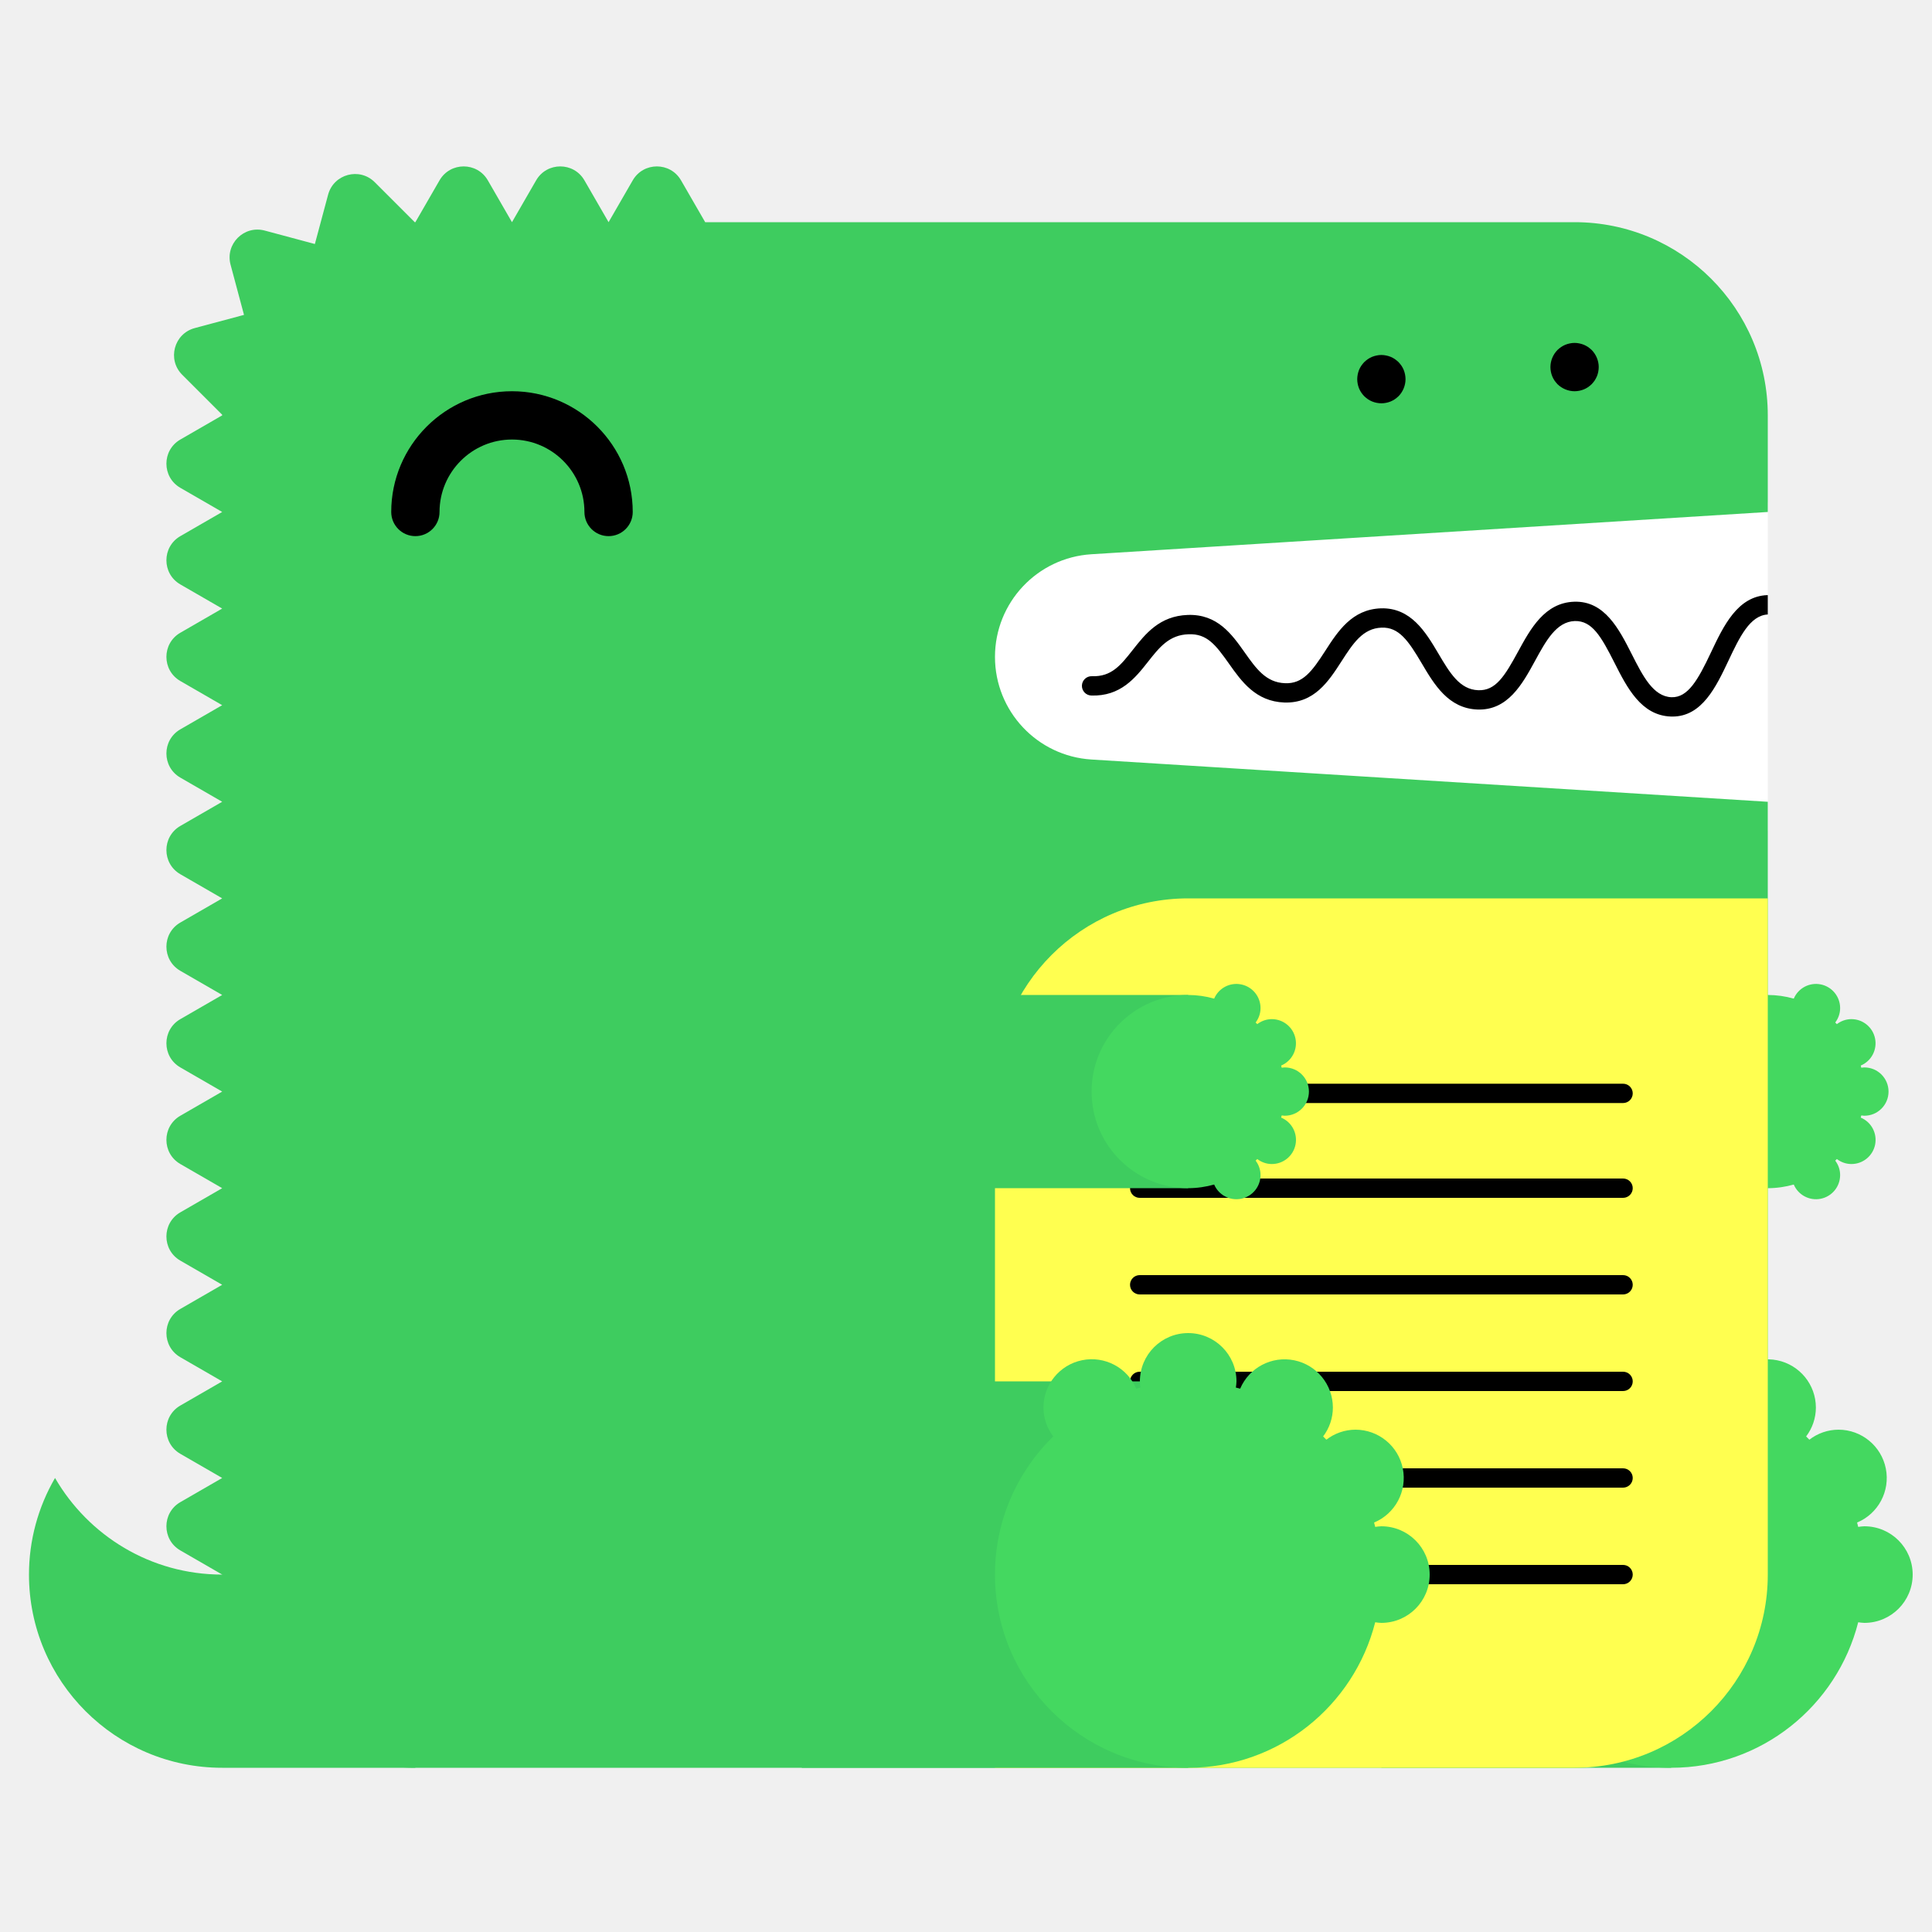
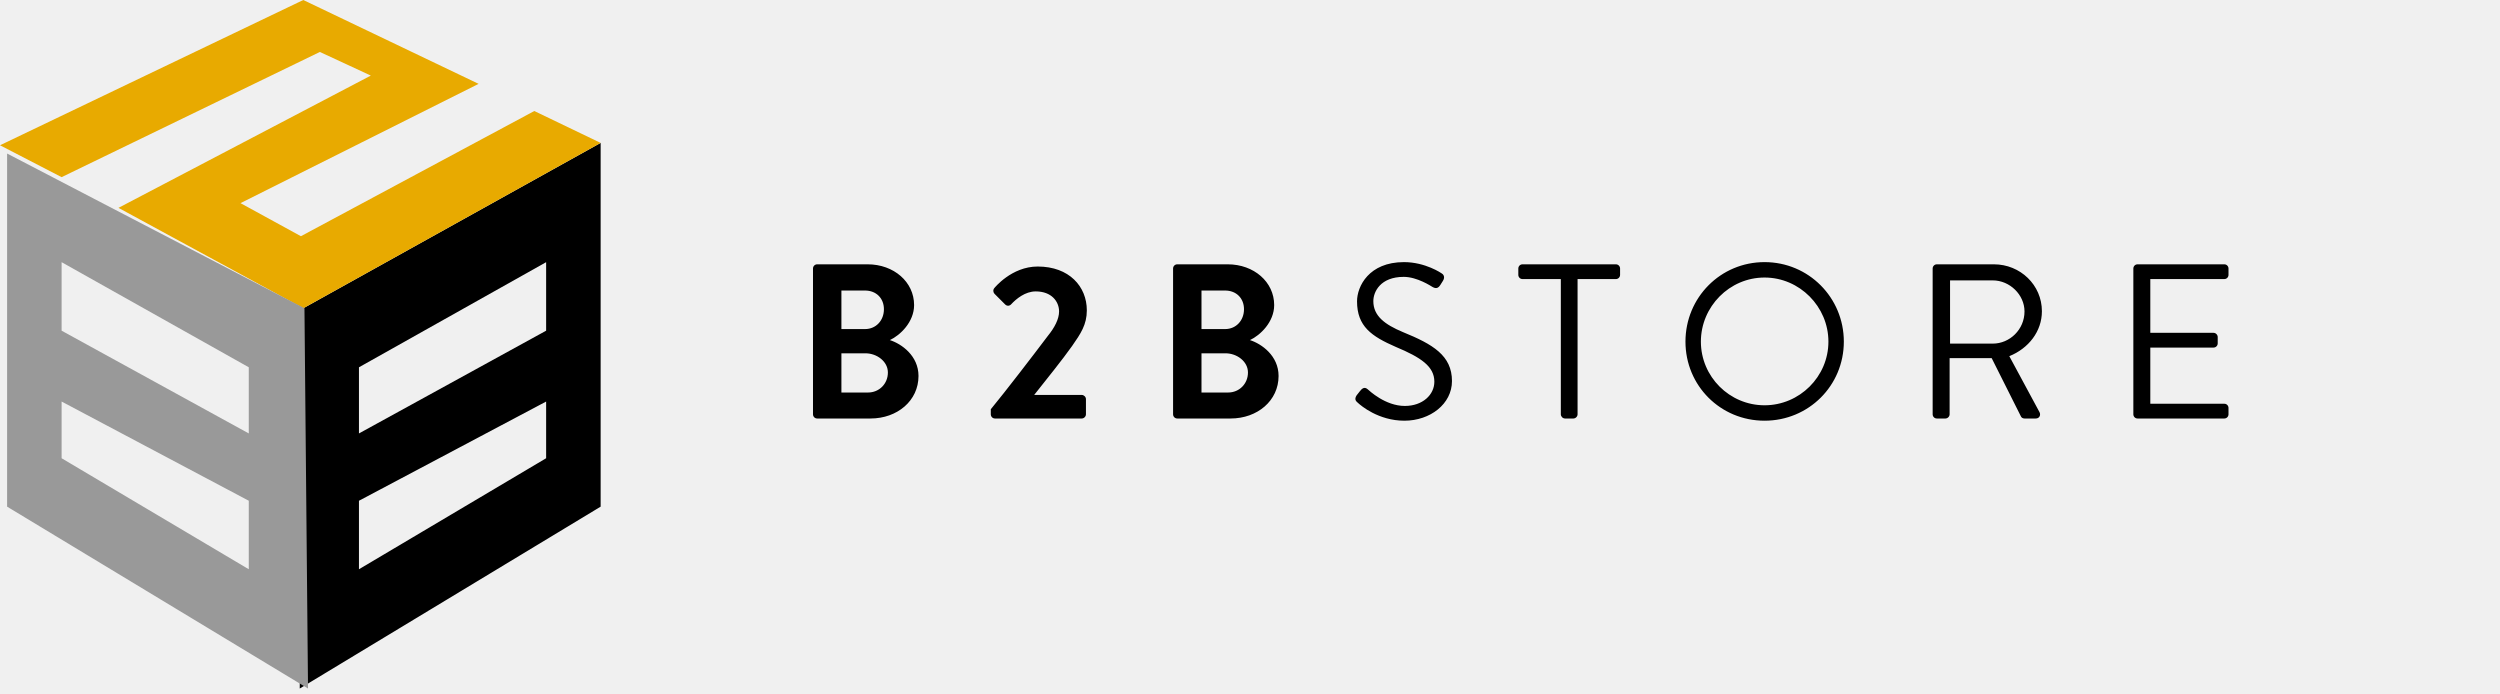
- <svg xmlns="http://www.w3.org/2000/svg" width="200" height="200" viewBox="0 0 200 200">
-   <g fill="none" fill-rule="evenodd">
-     <path fill="#FFF" d="M99 52h84v34H99z" />
-     <path d="M23 163c-7.398 0-13.843-4.027-17.303-10A19.886 19.886 0 0 0 3 163c0 11.046 8.954 20 20 20h20v-20H23z" fill="#3ECC5F" />
-     <path d="M112.98 57.376L183 53V43c0-11.046-8.954-20-20-20H73l-2.5-4.33c-1.112-1.925-3.889-1.925-5 0L63 23l-2.5-4.33c-1.111-1.925-3.889-1.925-5 0L53 23l-2.5-4.33c-1.111-1.925-3.889-1.925-5 0L43 23c-.022 0-.042.003-.065.003l-4.142-4.141c-1.57-1.571-4.252-.853-4.828 1.294l-1.369 5.104-5.192-1.392c-2.148-.575-4.111 1.389-3.535 3.536l1.39 5.193-5.102 1.367c-2.148.576-2.867 3.259-1.296 4.83l4.142 4.142c0 .021-.003.042-.003.064l-4.33 2.5c-1.925 1.111-1.925 3.889 0 5L23 53l-4.33 2.5c-1.925 1.111-1.925 3.889 0 5L23 63l-4.33 2.5c-1.925 1.111-1.925 3.889 0 5L23 73l-4.33 2.5c-1.925 1.111-1.925 3.889 0 5L23 83l-4.33 2.5c-1.925 1.111-1.925 3.889 0 5L23 93l-4.33 2.5c-1.925 1.111-1.925 3.889 0 5L23 103l-4.33 2.5c-1.925 1.111-1.925 3.889 0 5L23 113l-4.33 2.5c-1.925 1.111-1.925 3.889 0 5L23 123l-4.33 2.5c-1.925 1.111-1.925 3.889 0 5L23 133l-4.33 2.5c-1.925 1.111-1.925 3.889 0 5L23 143l-4.33 2.5c-1.925 1.111-1.925 3.889 0 5L23 153l-4.33 2.5c-1.925 1.111-1.925 3.889 0 5L23 163c0 11.046 8.954 20 20 20h120c11.046 0 20-8.954 20-20V83l-70.02-4.376A10.645 10.645 0 0 1 103 68c0-5.621 4.37-10.273 9.98-10.624" fill="#3ECC5F" />
-     <path fill="#3ECC5F" d="M143 183h30v-40h-30z" />
-     <path d="M193 158c-.219 0-.428.037-.639.064-.038-.15-.074-.301-.116-.451A5 5 0 0 0 190.32 148a4.96 4.96 0 0 0-3.016 1.036 26.531 26.531 0 0 0-.335-.336 4.955 4.955 0 0 0 1.011-2.987 5 5 0 0 0-9.599-1.959c-.148-.042-.297-.077-.445-.115.027-.211.064-.42.064-.639a5 5 0 0 0-5-5 5 5 0 0 0-5 5c0 .219.037.428.064.639-.148.038-.297.073-.445.115a4.998 4.998 0 0 0-9.599 1.959c0 1.125.384 2.151 1.011 2.987-3.717 3.632-6.031 8.693-6.031 14.3 0 11.046 8.954 20 20 20 9.339 0 17.16-6.41 19.361-15.064.211.027.42.064.639.064a5 5 0 0 0 5-5 5 5 0 0 0-5-5" fill="#44D860" />
-     <path fill="#3ECC5F" d="M153 123h30v-20h-30z" />
-     <path d="M193 115.5a2.5 2.5 0 1 0 0-5c-.109 0-.214.019-.319.032-.02-.075-.037-.15-.058-.225a2.501 2.501 0 0 0-.963-4.807c-.569 0-1.088.197-1.508.518a6.653 6.653 0 0 0-.168-.168c.314-.417.506-.931.506-1.494a2.5 2.5 0 0 0-4.8-.979A9.987 9.987 0 0 0 183 103c-5.522 0-10 4.478-10 10s4.478 10 10 10c.934 0 1.833-.138 2.69-.377a2.5 2.5 0 0 0 4.8-.979c0-.563-.192-1.077-.506-1.494.057-.055.113-.111.168-.168.42.321.939.518 1.508.518a2.5 2.5 0 0 0 .963-4.807c.021-.074.038-.15.058-.225.105.013.21.032.319.032" fill="#44D860" />
-     <path d="M63 55.5a2.5 2.5 0 0 1-2.5-2.5c0-4.136-3.364-7.5-7.5-7.5s-7.5 3.364-7.5 7.5a2.5 2.5 0 1 1-5 0c0-6.893 5.607-12.5 12.5-12.5S65.5 46.107 65.5 53a2.5 2.5 0 0 1-2.5 2.5" fill="#000" />
-     <path d="M103 183h60c11.046 0 20-8.954 20-20V93h-60c-11.046 0-20 8.954-20 20v70z" fill="#FFFF50" />
-     <path d="M168.02 124h-50.04a1 1 0 1 1 0-2h50.04a1 1 0 1 1 0 2m0 20h-50.04a1 1 0 1 1 0-2h50.04a1 1 0 1 1 0 2m0 20h-50.04a1 1 0 1 1 0-2h50.04a1 1 0 1 1 0 2m0-49.814h-50.04a1 1 0 1 1 0-2h50.04a1 1 0 1 1 0 2m0 19.814h-50.04a1 1 0 1 1 0-2h50.04a1 1 0 1 1 0 2m0 20h-50.04a1 1 0 1 1 0-2h50.04a1 1 0 1 1 0 2M183 61.611c-.012 0-.022-.006-.034-.005-3.09.105-4.552 3.196-5.842 5.923-1.346 2.85-2.387 4.703-4.093 4.647-1.889-.068-2.969-2.202-4.113-4.46-1.314-2.594-2.814-5.536-5.963-5.426-3.046.104-4.513 2.794-5.807 5.167-1.377 2.528-2.314 4.065-4.121 3.994-1.927-.07-2.951-1.805-4.136-3.813-1.321-2.236-2.848-4.75-5.936-4.664-2.994.103-4.465 2.385-5.763 4.4-1.373 2.13-2.335 3.428-4.165 3.351-1.973-.07-2.992-1.51-4.171-3.177-1.324-1.873-2.816-3.993-5.895-3.89-2.928.1-4.399 1.97-5.696 3.618-1.232 1.564-2.194 2.802-4.229 2.724a1 1 0 0 0-.072 2c3.017.101 4.545-1.8 5.872-3.487 1.177-1.496 2.193-2.787 4.193-2.855 1.926-.082 2.829 1.115 4.195 3.045 1.297 1.834 2.769 3.914 5.731 4.021 3.103.104 4.596-2.215 5.918-4.267 1.182-1.834 2.202-3.417 4.15-3.484 1.793-.067 2.769 1.35 4.145 3.681 1.297 2.197 2.766 4.686 5.787 4.796 3.125.108 4.634-2.62 5.949-5.035 1.139-2.088 2.214-4.06 4.119-4.126 1.793-.042 2.728 1.595 4.111 4.33 1.292 2.553 2.757 5.445 5.825 5.556l.169.003c3.064 0 4.518-3.075 5.805-5.794 1.139-2.41 2.217-4.68 4.067-4.773v-2z" fill="#000" />
-     <path fill="#3ECC5F" d="M83 183h40v-40H83z" />
-     <path d="M143 158c-.219 0-.428.037-.639.064-.038-.15-.074-.301-.116-.451A5 5 0 0 0 140.32 148a4.96 4.96 0 0 0-3.016 1.036 26.531 26.531 0 0 0-.335-.336 4.955 4.955 0 0 0 1.011-2.987 5 5 0 0 0-9.599-1.959c-.148-.042-.297-.077-.445-.115.027-.211.064-.42.064-.639a5 5 0 0 0-5-5 5 5 0 0 0-5 5c0 .219.037.428.064.639-.148.038-.297.073-.445.115a4.998 4.998 0 0 0-9.599 1.959c0 1.125.384 2.151 1.011 2.987-3.717 3.632-6.031 8.693-6.031 14.3 0 11.046 8.954 20 20 20 9.339 0 17.16-6.41 19.361-15.064.211.027.42.064.639.064a5 5 0 0 0 5-5 5 5 0 0 0-5-5" fill="#44D860" />
-     <path fill="#3ECC5F" d="M83 123h40v-20H83z" />
-     <path d="M133 115.5a2.5 2.5 0 1 0 0-5c-.109 0-.214.019-.319.032-.02-.075-.037-.15-.058-.225a2.501 2.501 0 0 0-.963-4.807c-.569 0-1.088.197-1.508.518a6.653 6.653 0 0 0-.168-.168c.314-.417.506-.931.506-1.494a2.5 2.5 0 0 0-4.8-.979A9.987 9.987 0 0 0 123 103c-5.522 0-10 4.478-10 10s4.478 10 10 10c.934 0 1.833-.138 2.69-.377a2.5 2.5 0 0 0 4.8-.979c0-.563-.192-1.077-.506-1.494.057-.055.113-.111.168-.168.42.321.939.518 1.508.518a2.5 2.5 0 0 0 .963-4.807c.021-.074.038-.15.058-.225.105.013.21.032.319.032" fill="#44D860" />
-     <path d="M143 41.75c-.16 0-.33-.02-.49-.05a2.52 2.52 0 0 1-.47-.14c-.15-.06-.29-.14-.431-.23-.13-.09-.259-.2-.38-.31-.109-.12-.219-.24-.309-.38s-.17-.28-.231-.43a2.619 2.619 0 0 1-.189-.96c0-.16.02-.33.05-.49.03-.16.08-.31.139-.47.061-.15.141-.29.231-.43.09-.13.2-.26.309-.38.121-.11.25-.22.38-.31.141-.09.281-.17.431-.23.149-.06.31-.11.47-.14.32-.07.65-.07.98 0 .159.03.32.08.47.14.149.06.29.14.43.23.13.09.259.2.38.31.11.12.22.25.31.38.09.14.17.28.23.43.06.16.11.31.14.47.029.16.05.33.05.49 0 .66-.271 1.31-.73 1.77-.121.11-.25.22-.38.31-.14.09-.281.17-.43.23a2.565 2.565 0 0 1-.96.19m20-1.25c-.66 0-1.3-.27-1.771-.73a3.802 3.802 0 0 1-.309-.38c-.09-.14-.17-.28-.231-.43a2.619 2.619 0 0 1-.189-.96c0-.66.27-1.3.729-1.77.121-.11.25-.22.38-.31.141-.09.281-.17.431-.23.149-.06.31-.11.47-.14.32-.07.66-.07.98 0 .159.03.32.08.47.14.149.06.29.14.43.23.13.09.259.2.38.31.459.47.73 1.11.73 1.77 0 .16-.021.33-.05.49-.03.16-.08.32-.14.47-.07.15-.14.29-.23.43-.09.13-.2.26-.31.38-.121.11-.25.22-.38.31-.14.09-.281.17-.43.23a2.565 2.565 0 0 1-.96.19" fill="#000" />
+ <svg xmlns="http://www.w3.org/2000/svg" width="227" height="63" viewBox="0 0 227 63" fill="none">
+   <g clip-path="url(#clip0_13_1678)">
+     <path d="M27.538 27.989L27.215 62.519L54.538 46.004V33.136V12.976L27.538 27.989ZM49.589 41.608L32.593 51.688V45.468L49.589 36.46V41.608ZM49.589 30.026L32.593 39.356V33.35L49.589 23.806V30.026Z" fill="black" />
+     <path d="M0 13.19L5.594 16.085L29.044 4.718L33.669 6.863L10.757 18.873L27.538 27.989L54.537 12.976L48.514 10.08L27.323 21.447L21.837 18.445L43.458 7.614L27.538 0L0 13.19Z" fill="#E8AA00" />
+     <path d="M27.645 27.989L0.645 13.941V33.136V46.004L27.968 62.519L27.645 27.989ZM22.589 51.688L5.594 41.608V36.46L22.589 45.468V51.688ZM22.589 39.356L5.594 30.026V23.806L22.589 33.35V39.356Z" fill="#999999" />
  </g>
+   <path d="M73.82 37.62C73.82 37.82 73.98 38 74.2 38H79.04C81.48 38 83.4 36.38 83.4 34.14C83.4 32.3 81.86 31.22 80.8 30.88C81.74 30.44 83 29.24 83 27.7C83 25.6 81.16 24 78.78 24H74.2C73.98 24 73.82 24.18 73.82 24.38V37.62ZM76.4 29.88V26.38H78.54C79.56 26.38 80.26 27.08 80.26 28.08C80.26 29.08 79.56 29.88 78.54 29.88H76.4ZM76.4 35.64V32.08H78.58C79.62 32.08 80.62 32.82 80.62 33.82C80.62 34.86 79.82 35.64 78.82 35.64H76.4ZM89.964 37.62C89.964 37.82 90.124 38 90.344 38H98.224C98.424 38 98.604 37.82 98.604 37.62V36.24C98.604 36.04 98.424 35.86 98.224 35.86H93.904C94.964 34.52 96.484 32.64 97.344 31.42C98.124 30.3 98.684 29.48 98.684 28.18C98.684 26.02 97.084 24.2 94.224 24.2C91.844 24.2 90.284 26.16 90.284 26.16C90.144 26.32 90.184 26.56 90.304 26.68L91.264 27.64C91.424 27.8 91.644 27.8 91.804 27.64C92.264 27.14 93.084 26.46 94.044 26.46C95.484 26.46 96.164 27.38 96.164 28.28C96.164 28.96 95.764 29.74 95.144 30.5C93.804 32.28 91.284 35.56 89.964 37.16V37.62ZM106.515 37.62C106.515 37.82 106.675 38 106.895 38H111.735C114.175 38 116.095 36.38 116.095 34.14C116.095 32.3 114.555 31.22 113.495 30.88C114.435 30.44 115.695 29.24 115.695 27.7C115.695 25.6 113.855 24 111.475 24H106.895C106.675 24 106.515 24.18 106.515 24.38V37.62ZM109.095 29.88V26.38H111.235C112.255 26.38 112.955 27.08 112.955 28.08C112.955 29.08 112.255 29.88 111.235 29.88H109.095ZM109.095 35.64V32.08H111.275C112.315 32.08 113.315 32.82 113.315 33.82C113.315 34.86 112.515 35.64 111.515 35.64H109.095ZM123.299 36.58C123.559 36.82 125.159 38.2 127.519 38.2C129.859 38.2 131.839 36.68 131.839 34.6C131.839 32.28 130.099 31.26 127.399 30.16C125.719 29.46 124.699 28.68 124.699 27.34C124.699 26.5 125.339 25.14 127.459 25.14C128.679 25.14 129.939 25.98 130.079 26.06C130.399 26.24 130.599 26.16 130.779 25.88C130.859 25.76 130.939 25.62 131.019 25.5C131.259 25.12 131.019 24.88 130.899 24.82C130.899 24.82 129.439 23.8 127.479 23.8C124.299 23.8 123.219 26 123.219 27.36C123.219 29.64 124.539 30.54 126.739 31.5C129.039 32.46 130.239 33.28 130.239 34.66C130.239 35.84 129.179 36.86 127.559 36.86C125.779 36.86 124.319 35.46 124.179 35.34C123.899 35.1 123.679 35.26 123.479 35.52C123.379 35.64 123.279 35.78 123.179 35.9C122.939 36.28 123.139 36.44 123.299 36.58ZM141.723 37.62C141.723 37.82 141.903 38 142.103 38H142.863C143.063 38 143.243 37.82 143.243 37.62V25.34H146.723C146.943 25.34 147.103 25.16 147.103 24.96V24.38C147.103 24.18 146.943 24 146.723 24H138.243C138.023 24 137.863 24.18 137.863 24.38V24.96C137.863 25.16 138.023 25.34 138.243 25.34H141.723V37.62ZM153.04 31.02C153.04 35.02 156.22 38.2 160.22 38.2C164.22 38.2 167.42 35.02 167.42 31.02C167.42 27.02 164.22 23.8 160.22 23.8C156.22 23.8 153.04 27.02 153.04 31.02ZM154.44 31.02C154.44 27.84 157.04 25.2 160.22 25.2C163.4 25.2 166.02 27.84 166.02 31.02C166.02 34.2 163.4 36.8 160.22 36.8C157.04 36.8 154.44 34.2 154.44 31.02ZM175.485 37.62C175.485 37.82 175.645 38 175.865 38H176.645C176.845 38 177.025 37.82 177.025 37.62V32.52H180.845L183.505 37.82C183.545 37.9 183.645 38 183.825 38H184.845C185.185 38 185.325 37.68 185.185 37.42L182.445 32.34C184.185 31.64 185.405 30.1 185.405 28.26C185.405 25.88 183.445 24 181.045 24H175.865C175.645 24 175.485 24.18 175.485 24.38V37.62ZM177.065 31.2V25.46H180.945C182.485 25.46 183.825 26.76 183.825 28.28C183.825 29.92 182.485 31.2 180.945 31.2H177.065ZM193.708 37.62C193.708 37.82 193.868 38 194.088 38H201.968C202.188 38 202.348 37.82 202.348 37.62V37.04C202.348 36.84 202.188 36.66 201.968 36.66H195.248V31.56H200.988C201.188 31.56 201.368 31.4 201.368 31.18V30.6C201.368 30.4 201.188 30.22 200.988 30.22H195.248V25.34H201.968C202.188 25.34 202.348 25.16 202.348 24.96V24.38C202.348 24.18 202.188 24 201.968 24H194.088C193.868 24 193.708 24.18 193.708 24.38V37.62Z" fill="black" />
+   <defs>
+     <clipPath id="clip0_13_1678">
+       <rect width="54.537" height="62.519" fill="white" />
+     </clipPath>
+   </defs>
</svg>
